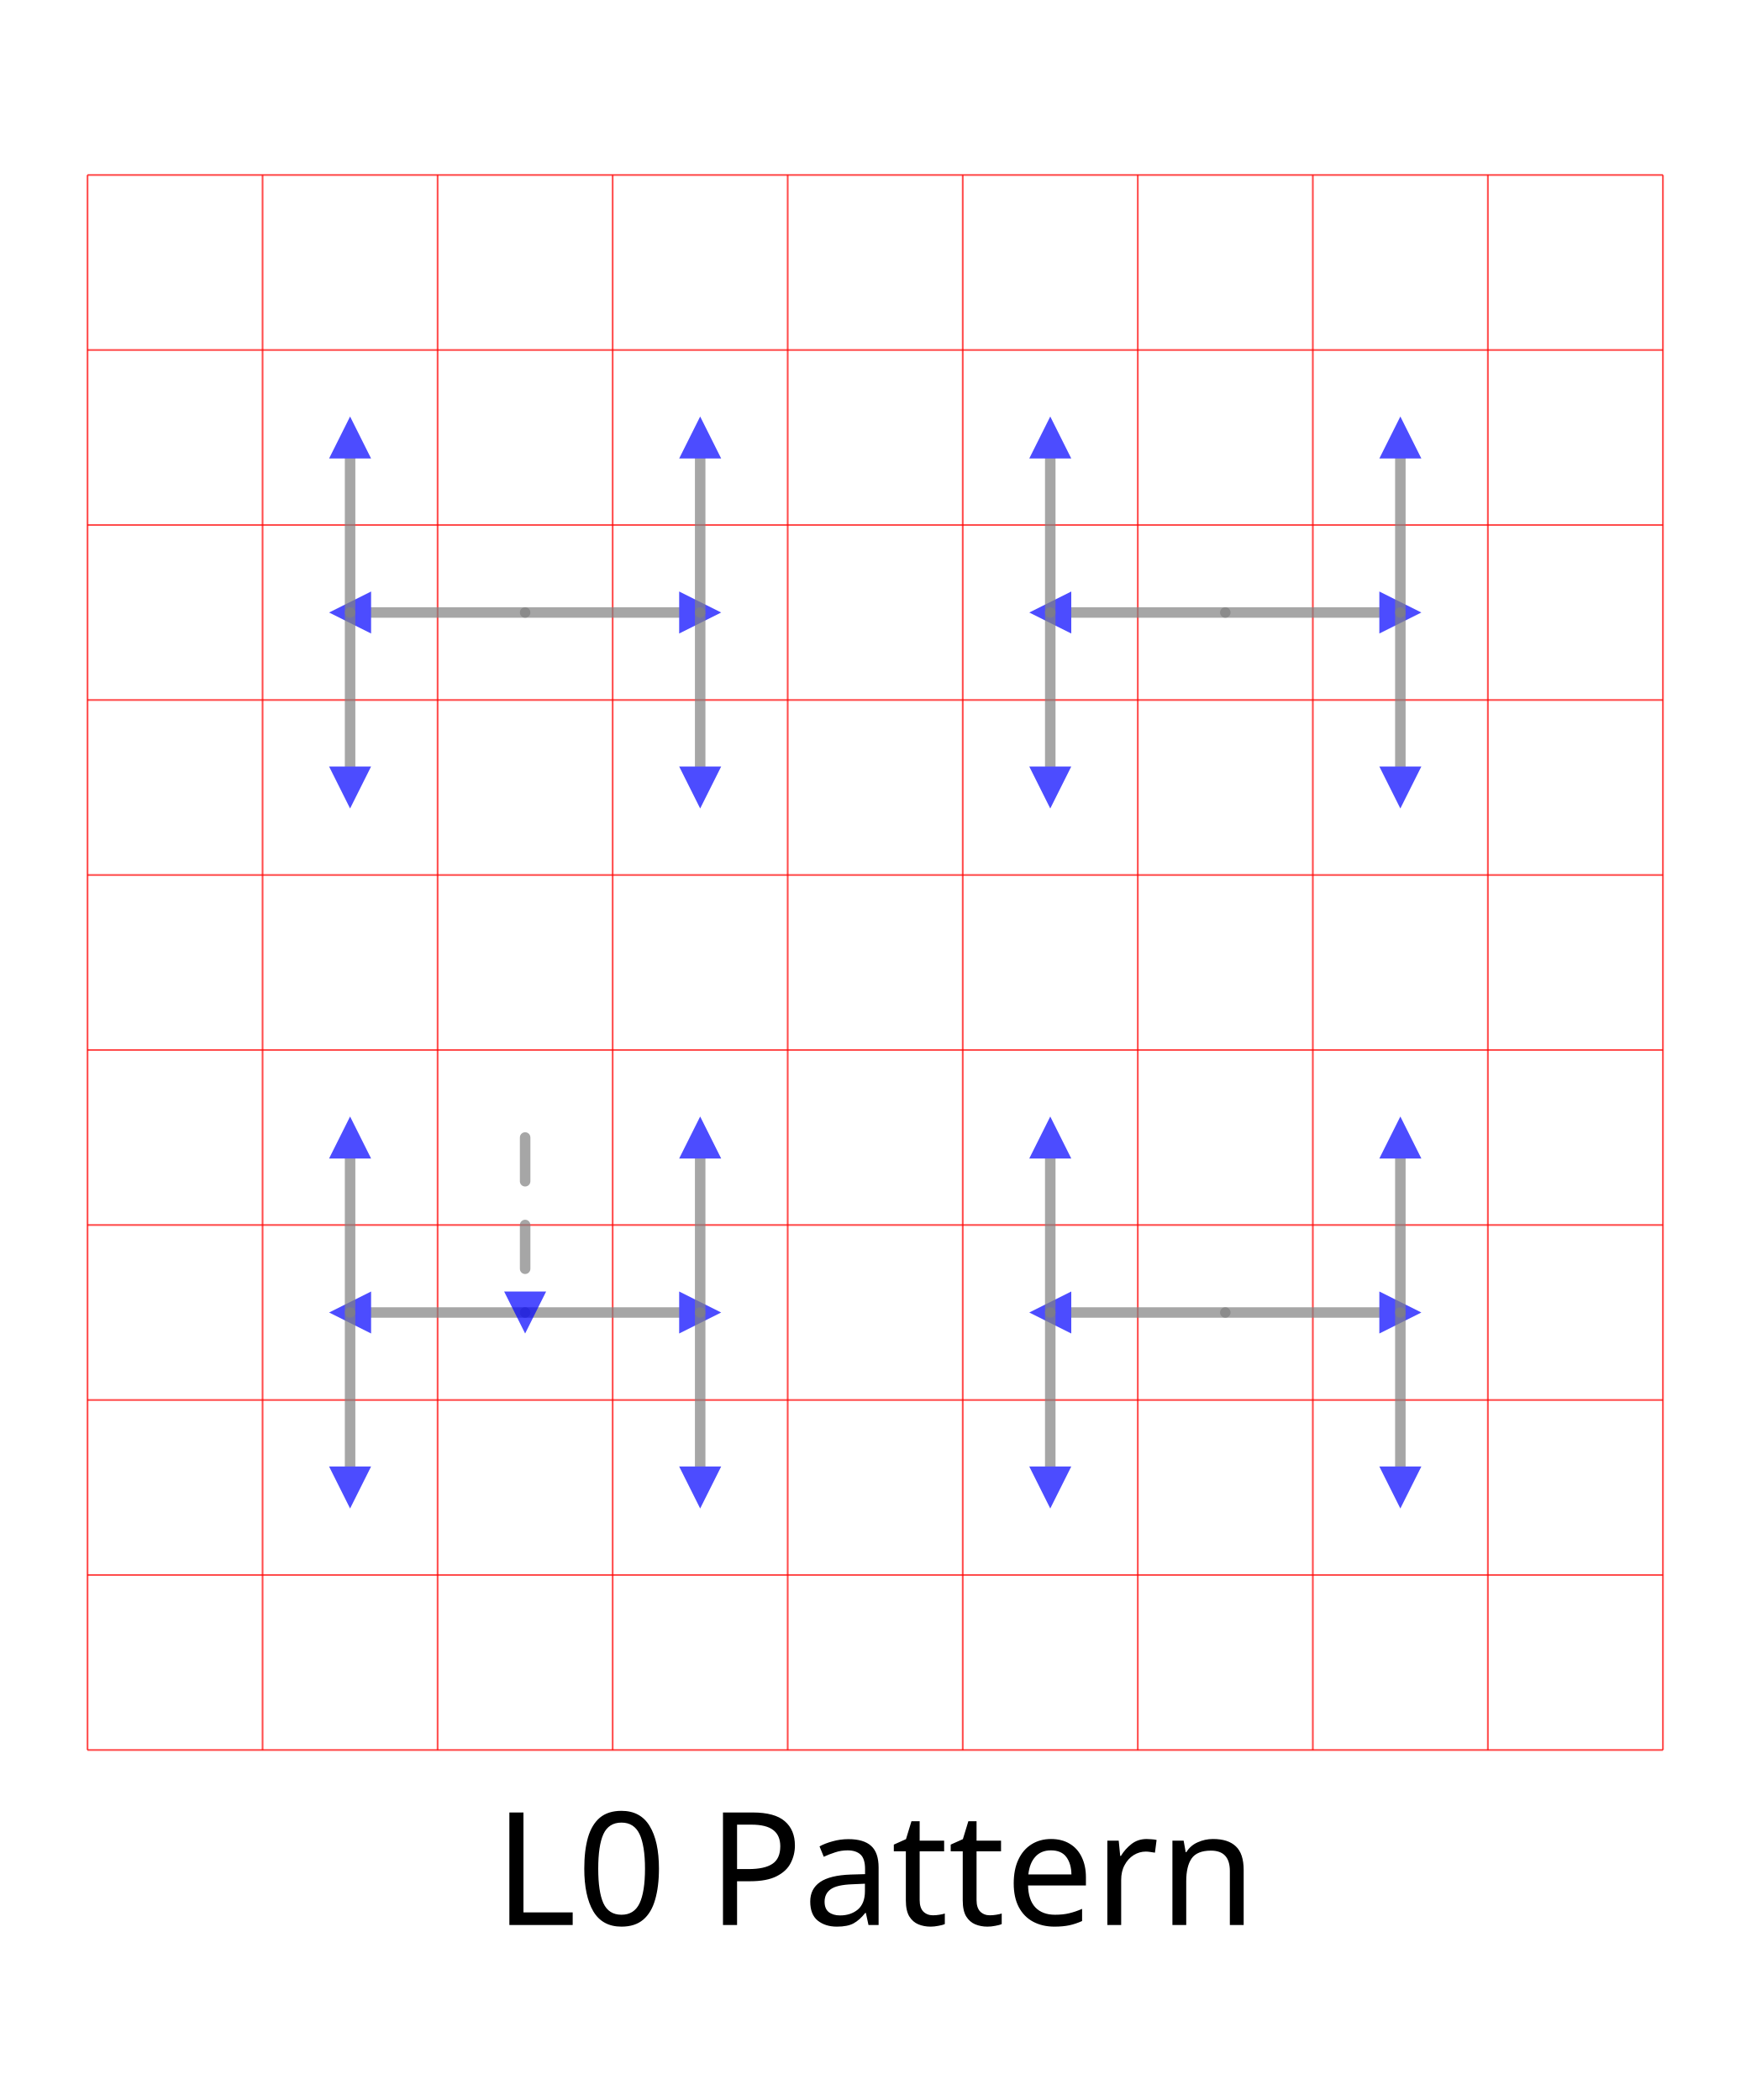
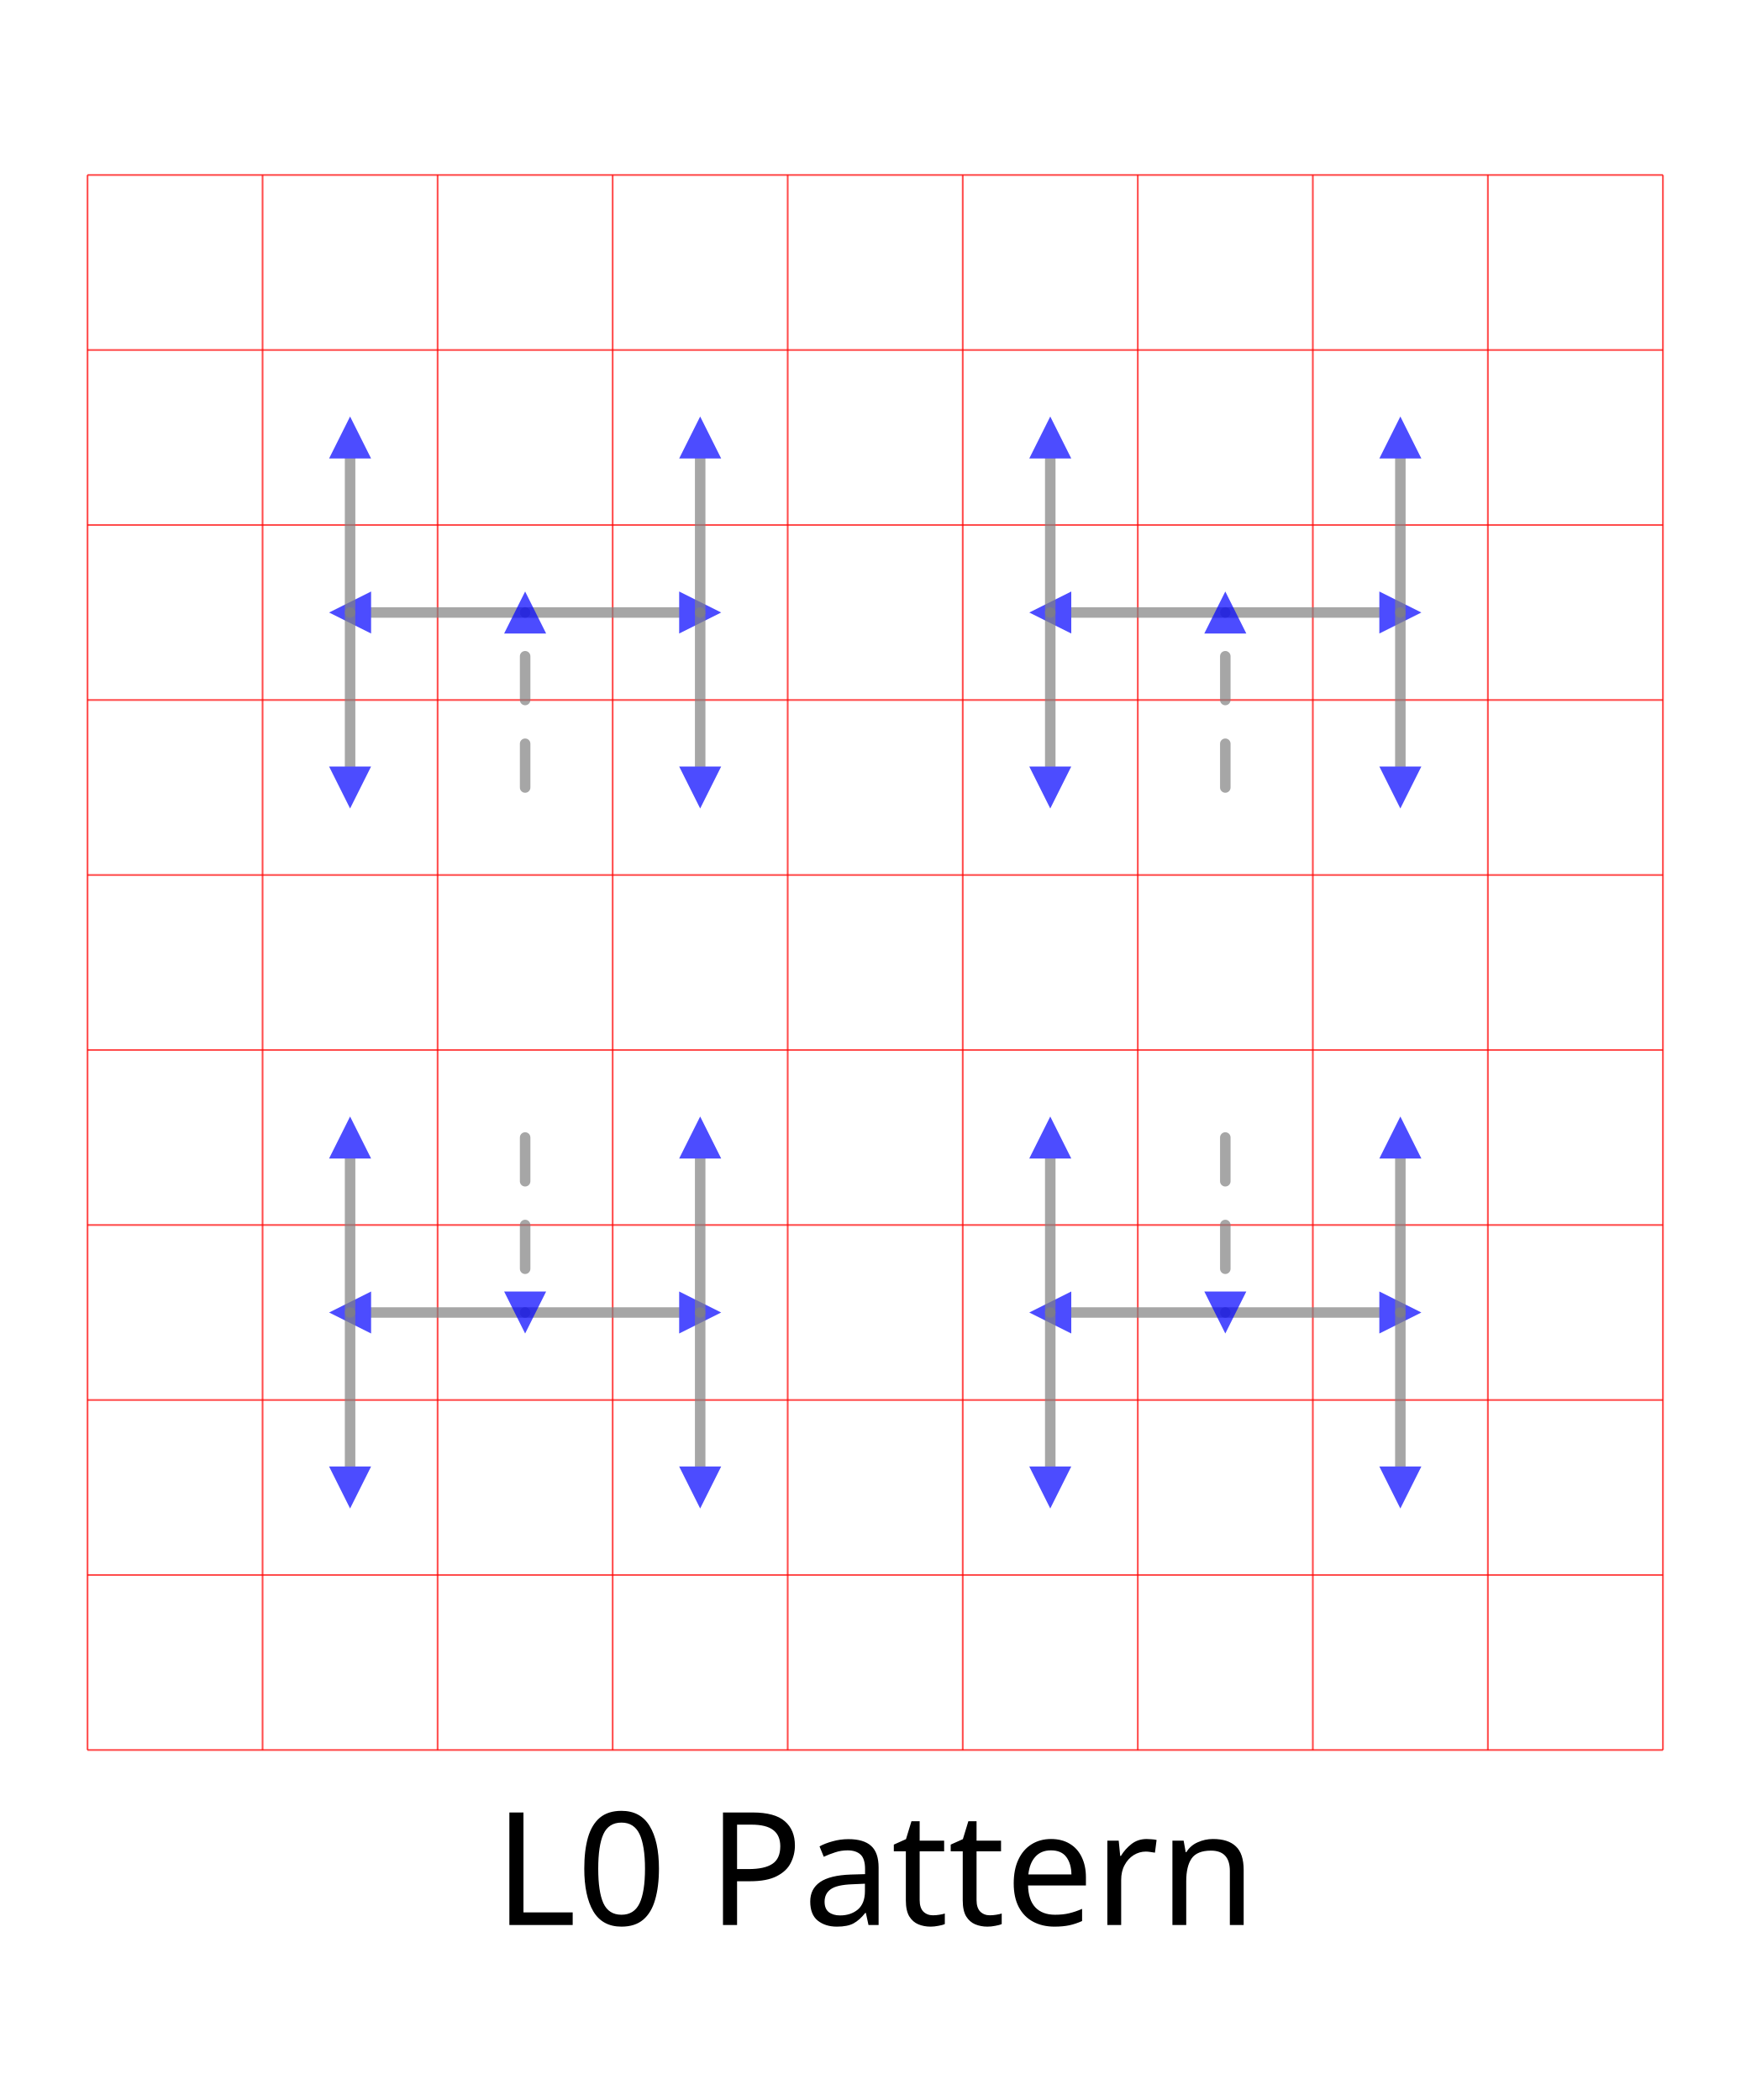
<svg xmlns="http://www.w3.org/2000/svg" baseProfile="full" height="240" version="1.1" viewBox="0,-210.0,200,240" width="200">
  <defs id="id24">
    <style type="text/css">
                text{font-family: Verdana;}
                svgg{background-color:grey;}
                .connection{stroke-linecap:round; opacity: 0.7; stroke-width:1.2;}
                span{text-anchor: "middle"; alignment_baseline: "middle"}
                .gridLabels{fill: grey;font-style: italic;font-weight: 900}
                .down{stroke-dasharray: 5;}
                .up{stroke-dasharray: 5;}
                .gridmarker{stroke:red; stroke-width:0.2; opacity: 0.7;}
                </style>
    <marker id="id23" markerHeight="10" markerUnits="strokeWidth" markerWidth="8" orient="auto" refX="30" refY="30" viewBox="0 0 120 120">
      <path d="M 0 0 L 60 30 L 0 60 z" fill="blue" />
    </marker>
  </defs>
  <g id="markers" transform="scale(1,-1)">
    <line class="gridmarker" x1="10.0" x2="10.0" y1="10.0" y2="190.0" />
    <line class="gridmarker" x1="30.0" x2="30.0" y1="10.0" y2="190.0" />
    <line class="gridmarker" x1="50.0" x2="50.0" y1="10.0" y2="190.0" />
    <line class="gridmarker" x1="70.0" x2="70.0" y1="10.0" y2="190.0" />
    <line class="gridmarker" x1="90.0" x2="90.0" y1="10.0" y2="190.0" />
    <line class="gridmarker" x1="110.0" x2="110.0" y1="10.0" y2="190.0" />
    <line class="gridmarker" x1="130.0" x2="130.0" y1="10.0" y2="190.0" />
    <line class="gridmarker" x1="150.0" x2="150.0" y1="10.0" y2="190.0" />
    <line class="gridmarker" x1="170.0" x2="170.0" y1="10.0" y2="190.0" />
    <line class="gridmarker" x1="190.0" x2="190.0" y1="10.0" y2="190.0" />
    <line class="gridmarker" x1="10.0" x2="190.0" y1="10.0" y2="10.0" />
    <line class="gridmarker" x1="10.0" x2="190.0" y1="30.0" y2="30.0" />
    <line class="gridmarker" x1="10.0" x2="190.0" y1="50.0" y2="50.0" />
    <line class="gridmarker" x1="10.0" x2="190.0" y1="70.0" y2="70.0" />
    <line class="gridmarker" x1="10.0" x2="190.0" y1="90.0" y2="90.0" />
    <line class="gridmarker" x1="10.0" x2="190.0" y1="110.0" y2="110.0" />
    <line class="gridmarker" x1="10.0" x2="190.0" y1="130.0" y2="130.0" />
    <line class="gridmarker" x1="10.0" x2="190.0" y1="150.0" y2="150.0" />
    <line class="gridmarker" x1="10.0" x2="190.0" y1="170.0" y2="170.0" />
    <line class="gridmarker" x1="10.0" x2="190.0" y1="190.0" y2="190.0" />
  </g>
  <g id="main" transform="scale(1,-1)">
    <line class="connection same" marker-end="url(#id23)" stroke="grey" x1="60" x2="80" y1="60" y2="60" />
    <line class="connection same" marker-end="url(#id23)" stroke="grey" x1="80" x2="80" y1="60" y2="80" />
    <line class="connection same" marker-end="url(#id23)" stroke="grey" x1="80" x2="80" y1="60" y2="40" />
    <line class="connection same" marker-end="url(#id23)" stroke="grey" x1="60" x2="40" y1="60" y2="60" />
    <line class="connection same" marker-end="url(#id23)" stroke="grey" x1="40" x2="40" y1="60" y2="80" />
    <line class="connection same" marker-end="url(#id23)" stroke="grey" x1="40" x2="40" y1="60" y2="40" />
    <line class="connection same" marker-end="url(#id23)" stroke="grey" x1="140" x2="160" y1="60" y2="60" />
    <line class="connection same" marker-end="url(#id23)" stroke="grey" x1="160" x2="160" y1="60" y2="80" />
    <line class="connection same" marker-end="url(#id23)" stroke="grey" x1="160" x2="160" y1="60" y2="40" />
    <line class="connection same" marker-end="url(#id23)" stroke="grey" x1="140" x2="120" y1="60" y2="60" />
    <line class="connection same" marker-end="url(#id23)" stroke="grey" x1="120" x2="120" y1="60" y2="80" />
    <line class="connection same" marker-end="url(#id23)" stroke="grey" x1="120" x2="120" y1="60" y2="40" />
    <line class="connection same" marker-end="url(#id23)" stroke="grey" x1="140" x2="160" y1="140" y2="140" />
    <line class="connection same" marker-end="url(#id23)" stroke="grey" x1="160" x2="160" y1="140" y2="160" />
    <line class="connection same" marker-end="url(#id23)" stroke="grey" x1="160" x2="160" y1="140" y2="120" />
    <line class="connection same" marker-end="url(#id23)" stroke="grey" x1="140" x2="120" y1="140" y2="140" />
    <line class="connection same" marker-end="url(#id23)" stroke="grey" x1="120" x2="120" y1="140" y2="160" />
    <line class="connection same" marker-end="url(#id23)" stroke="grey" x1="120" x2="120" y1="140" y2="120" />
    <line class="connection same" marker-end="url(#id23)" stroke="grey" x1="60" x2="80" y1="140" y2="140" />
    <line class="connection same" marker-end="url(#id23)" stroke="grey" x1="80" x2="80" y1="140" y2="160" />
    <line class="connection same" marker-end="url(#id23)" stroke="grey" x1="80" x2="80" y1="140" y2="120" />
    <line class="connection same" marker-end="url(#id23)" stroke="grey" x1="60" x2="40" y1="140" y2="140" />
    <line class="connection same" marker-end="url(#id23)" stroke="grey" x1="40" x2="40" y1="140" y2="160" />
    <line class="connection same" marker-end="url(#id23)" stroke="grey" x1="40" x2="40" y1="140" y2="120" />
    <line class="connection up" marker-end="url(#id23)" stroke="grey" x1="60" x2="60" y1="80" y2="60" />
+     <line class="connection up" marker-end="url(#id23)" stroke="grey" x1="60" x2="60" y1="120" y2="140" />
+     <line class="connection up" marker-end="url(#id23)" stroke="grey" x1="140" x2="140" y1="80" y2="60" />
+     <line class="connection up" marker-end="url(#id23)" stroke="grey" x1="140" x2="140" y1="120" y2="140" />
    <g id="text">
      <text alignment-baseline="middle" class="moduleLabel" fill="black" font-size="18.0" text-anchor="middle" transform="scale(1,-1)" x="100.0" y="10.0">L0 Pattern</text>
    </g>
  </g>
</svg>
